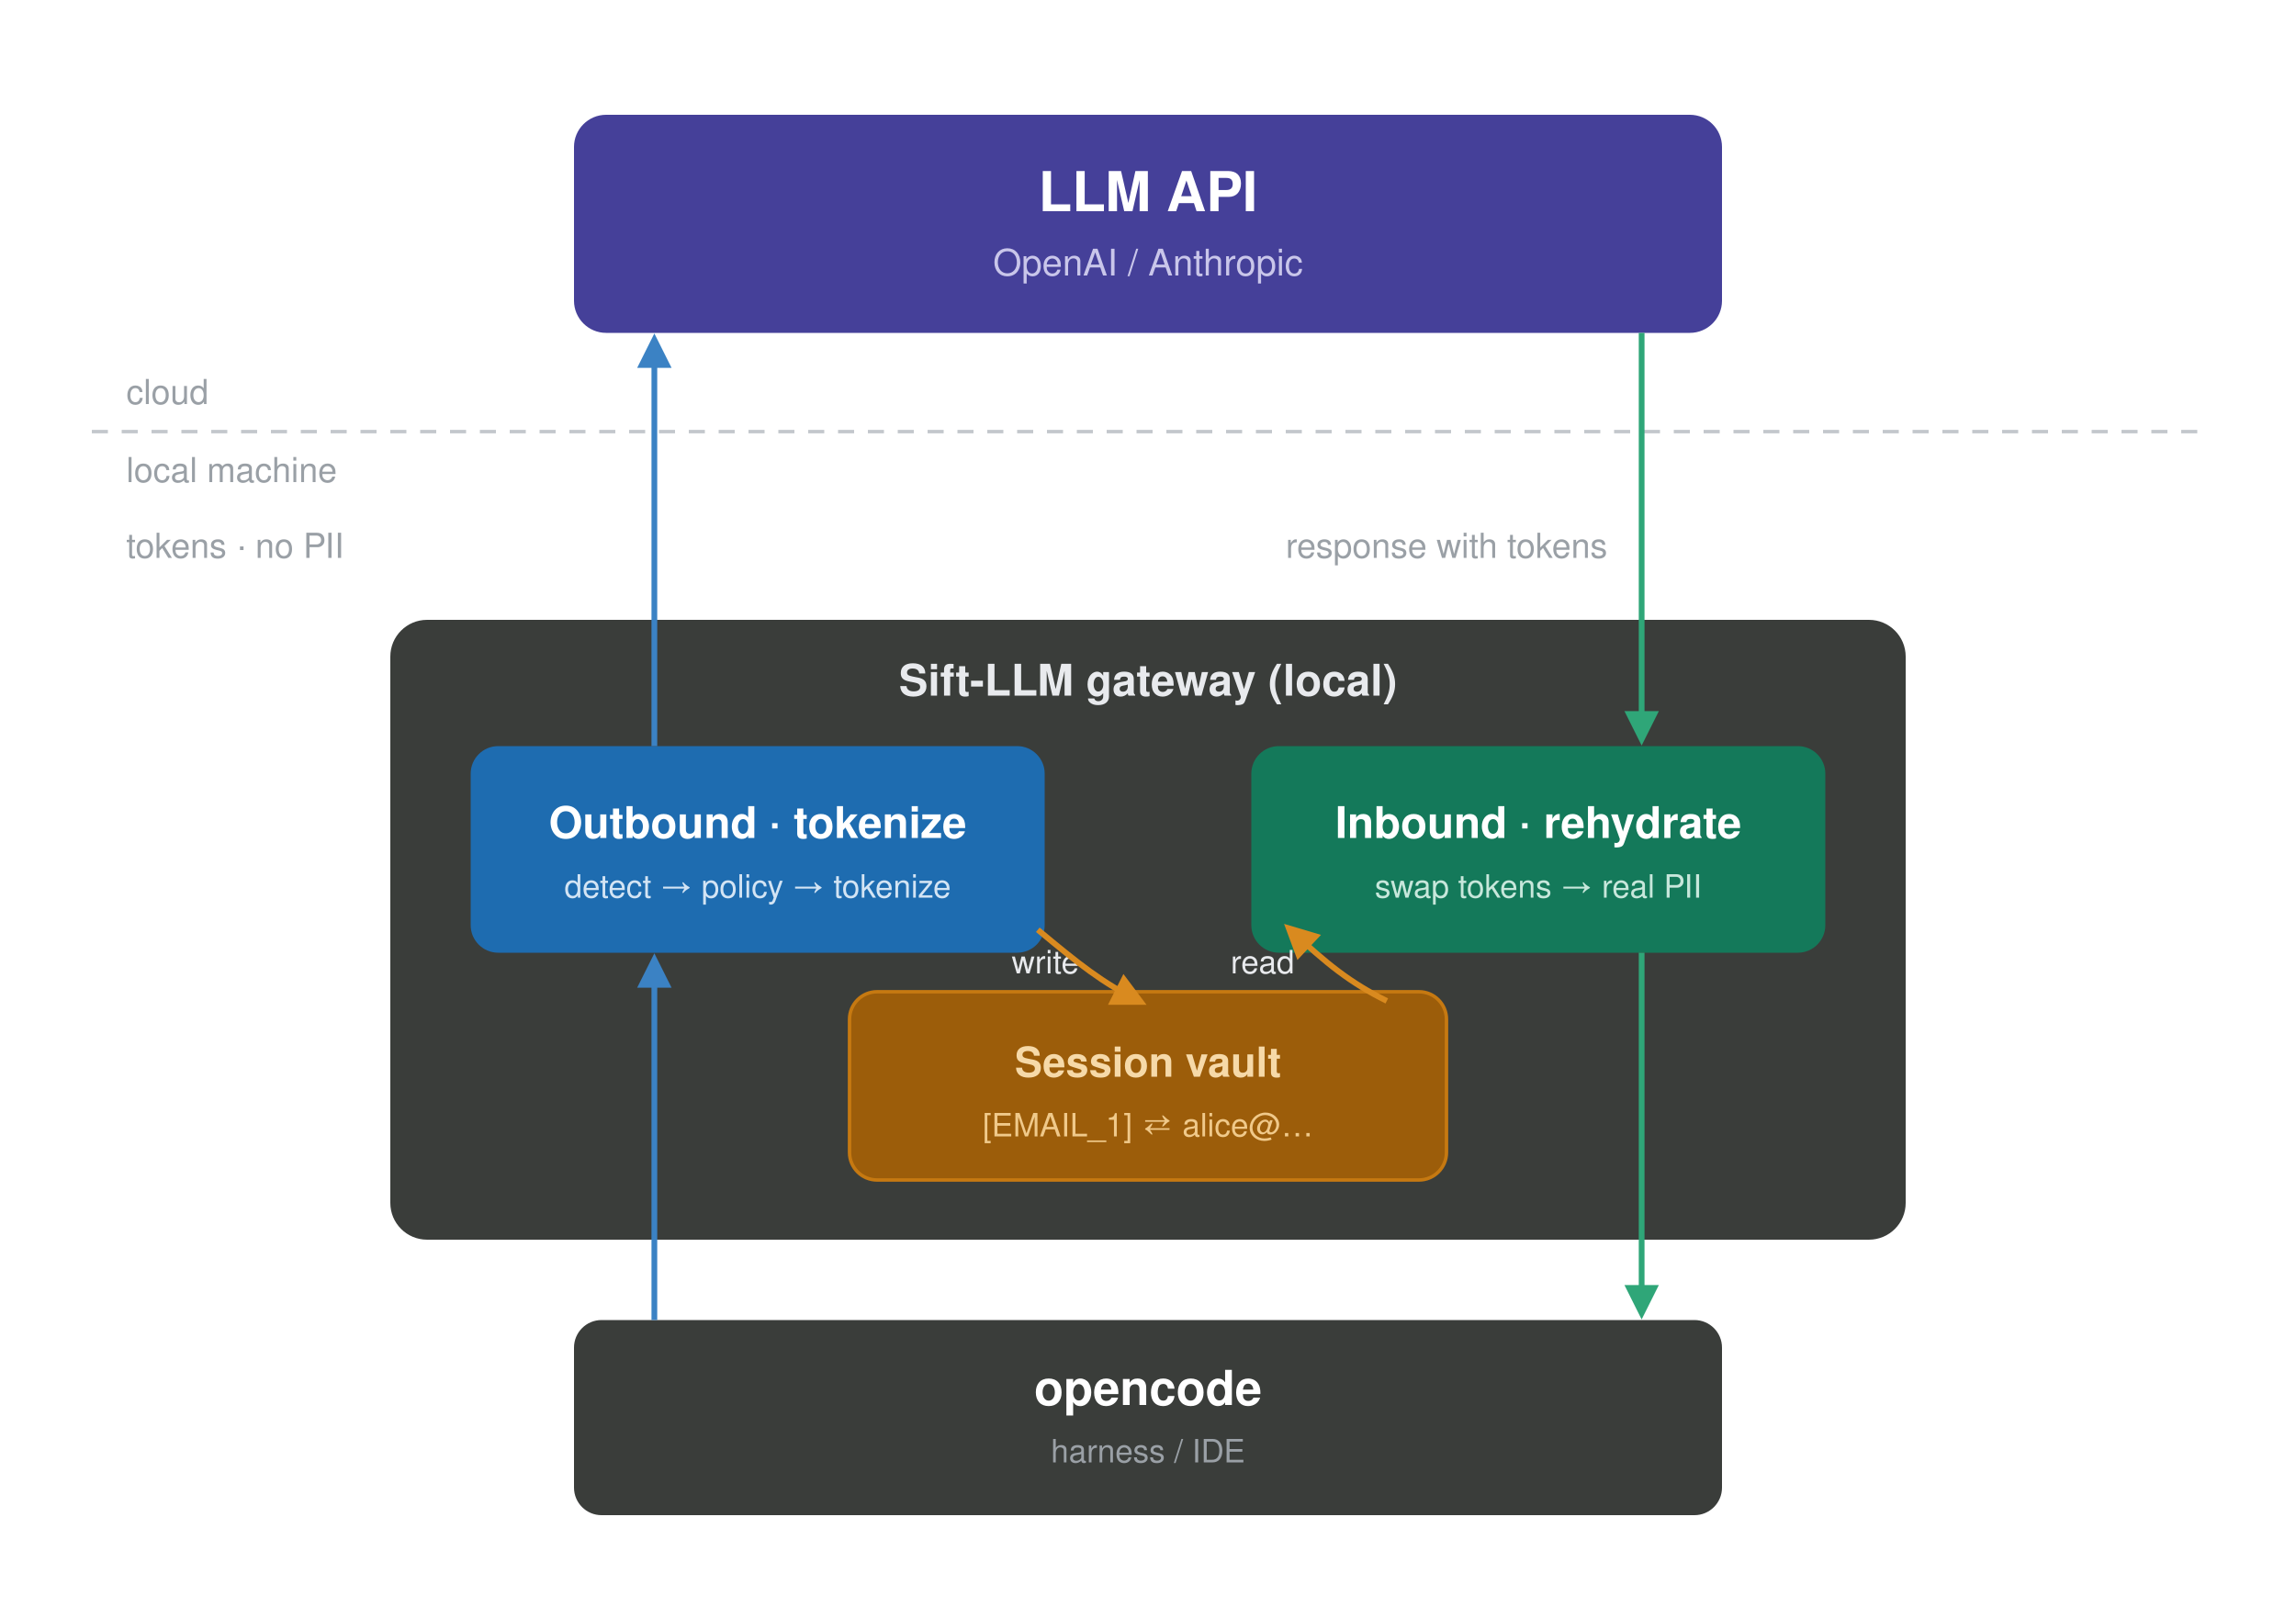
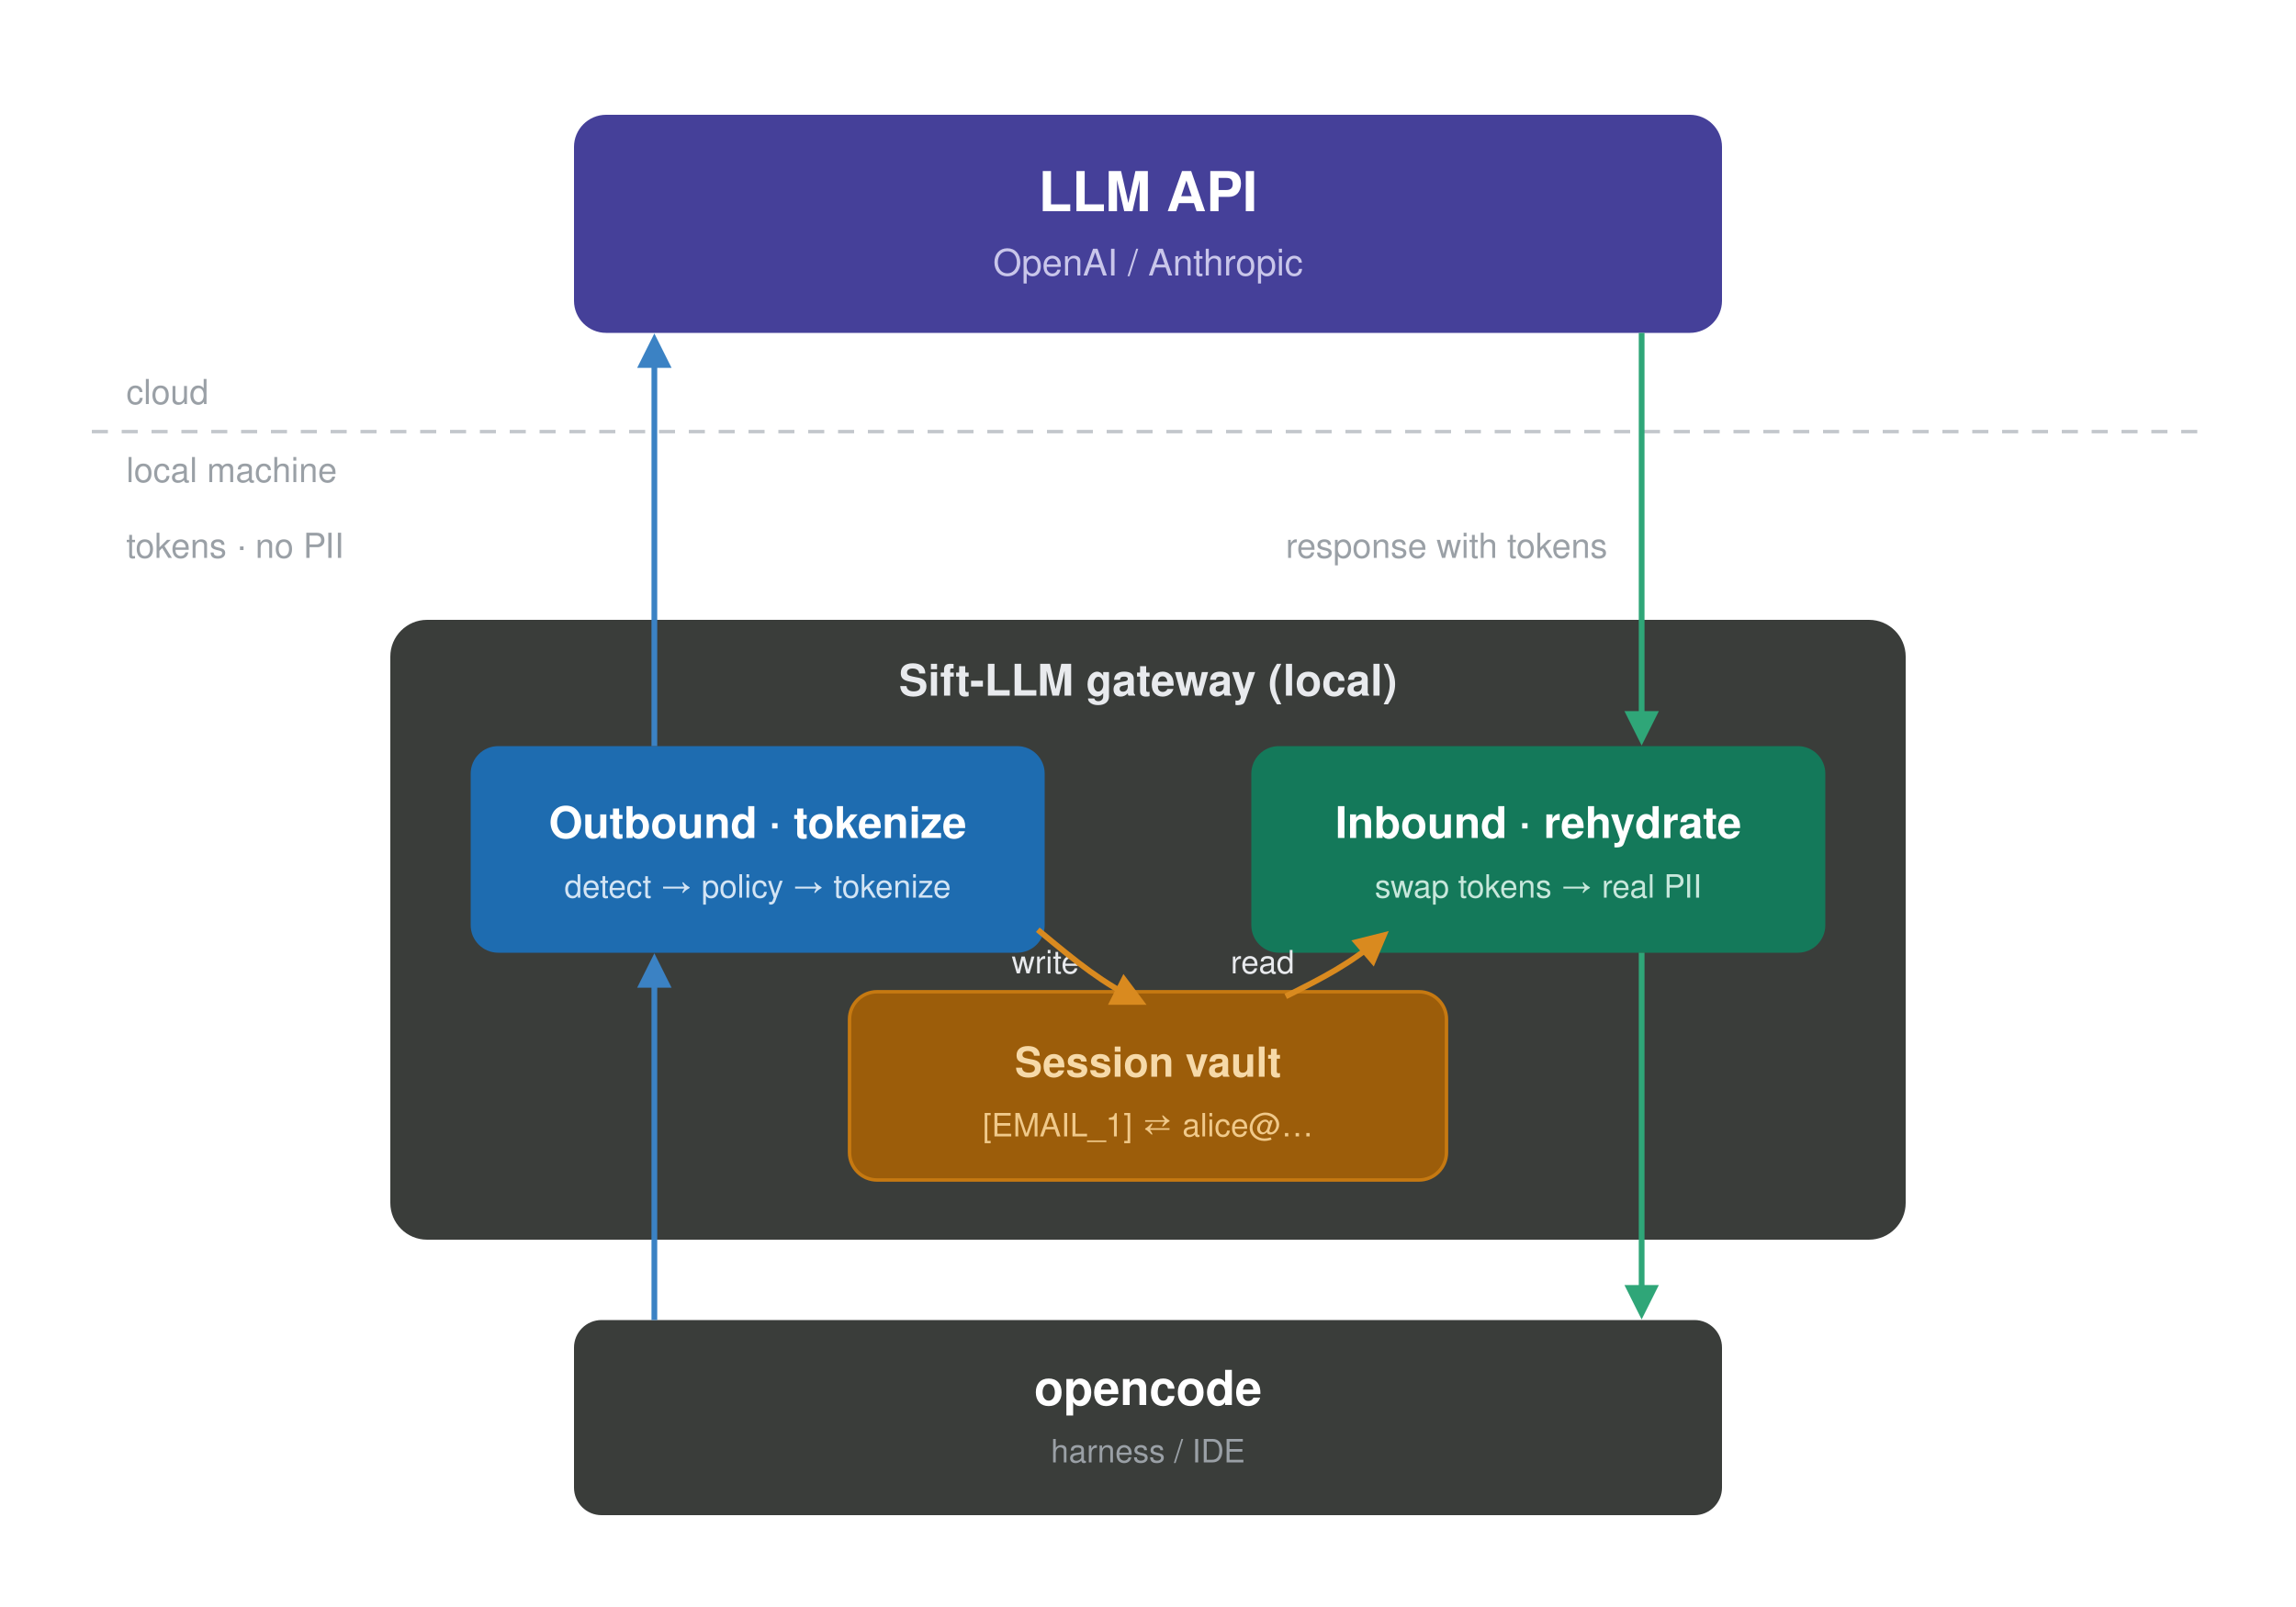
<svg xmlns="http://www.w3.org/2000/svg" viewBox="0 0 1000 700" font-family="Helvetica, Arial, sans-serif">
  <defs>
    <marker id="ah-blue" markerWidth="9" markerHeight="9" refX="4.5" refY="3" orient="auto">
      <path d="M0,0 L6,3 L0,6 Z" fill="#3b82c4" />
    </marker>
    <marker id="ah-green" markerWidth="9" markerHeight="9" refX="4.5" refY="3" orient="auto">
      <path d="M0,0 L6,3 L0,6 Z" fill="#2fa678" />
    </marker>
    <marker id="ah-orange" markerWidth="9" markerHeight="9" refX="4.5" refY="3" orient="auto">
      <path d="M0,0 L6,3 L0,6 Z" fill="#d98a1f" />
    </marker>
  </defs>
  <rect x="0" y="0" width="1000" height="700" fill="#ffffff" />
  <rect x="250" y="50" width="500" height="95" rx="14" fill="#454099" />
  <text x="500" y="92" text-anchor="middle" font-size="24" font-weight="700" fill="#ffffff">LLM API</text>
  <text x="500" y="120" text-anchor="middle" font-size="16" fill="#c9c6ea">OpenAI / Anthropic</text>
  <line x1="40" y1="188" x2="960" y2="188" stroke="#c3c7cc" stroke-width="1.5" stroke-dasharray="7 6" />
  <text x="55" y="176" font-size="15" fill="#9aa0a6">cloud</text>
  <text x="55" y="210" font-size="15" fill="#9aa0a6">local machine</text>
  <text x="55" y="243" font-size="15" fill="#9aa0a6">tokens · no PII</text>
  <text x="560" y="243" font-size="15" fill="#9aa0a6">response with tokens</text>
  <rect x="170" y="270" width="660" height="270" rx="16" fill="#3a3d3a" />
  <text x="500" y="303" text-anchor="middle" font-size="19" font-weight="600" fill="#e8eaed">Sift-LLM gateway (local)</text>
  <rect x="205" y="325" width="250" height="90" rx="12" fill="#1e6cb0" />
  <text x="330" y="365" text-anchor="middle" font-size="19" font-weight="700" fill="#ffffff">Outbound · tokenize</text>
  <text x="330" y="391" text-anchor="middle" font-size="14" fill="#d3e4f4">detect → policy → tokenize</text>
  <rect x="545" y="325" width="250" height="90" rx="12" fill="#14795a" />
  <text x="670" y="365" text-anchor="middle" font-size="19" font-weight="700" fill="#ffffff">Inbound · rehydrate</text>
  <text x="670" y="391" text-anchor="middle" font-size="14" fill="#c7e7db">swap tokens → real PII</text>
  <rect x="370" y="432" width="260" height="82" rx="12" fill="#9c5d0a" stroke="#c67911" stroke-width="1.5" />
  <text x="500" y="469" text-anchor="middle" font-size="18" font-weight="700" fill="#f6d9a8">Session vault</text>
  <text x="500" y="495" text-anchor="middle" font-size="14" fill="#f0c98a">[EMAIL_1] ⇄ alice@…</text>
  <text x="470" y="424" text-anchor="end" font-size="14" fill="#e8eaed">write</text>
  <text x="536" y="424" text-anchor="start" font-size="14" fill="#e8eaed">read</text>
  <rect x="250" y="575" width="500" height="85" rx="12" fill="#3a3d3a" />
  <text x="500" y="612" text-anchor="middle" font-size="21" font-weight="700" fill="#ffffff">opencode</text>
  <text x="500" y="637" text-anchor="middle" font-size="14" fill="#9aa0a6">harness / IDE</text>
  <line x1="285" y1="575" x2="285" y2="419" stroke="#3b82c4" stroke-width="2.5" marker-end="url(#ah-blue)" />
  <line x1="285" y1="325" x2="285" y2="149" stroke="#3b82c4" stroke-width="2.5" marker-end="url(#ah-blue)" />
  <line x1="715" y1="145" x2="715" y2="321" stroke="#2fa678" stroke-width="2.5" marker-end="url(#ah-green)" />
  <line x1="715" y1="415" x2="715" y2="571" stroke="#2fa678" stroke-width="2.5" marker-end="url(#ah-green)" />
  <path d="M452,405 C470,420 480,428 496,436" fill="none" stroke="#d98a1f" stroke-width="2.5" marker-end="url(#ah-orange)" />
-   <path d="M604,436 C588,428 578,420 562,405" fill="none" stroke="#d98a1f" stroke-width="2.5" marker-end="url(#ah-orange)" />
+   <path d="M560,434 C576,426 588,420 602,408" fill="none" stroke="#d98a1f" stroke-width="2.5" marker-end="url(#ah-orange)" />
</svg>
